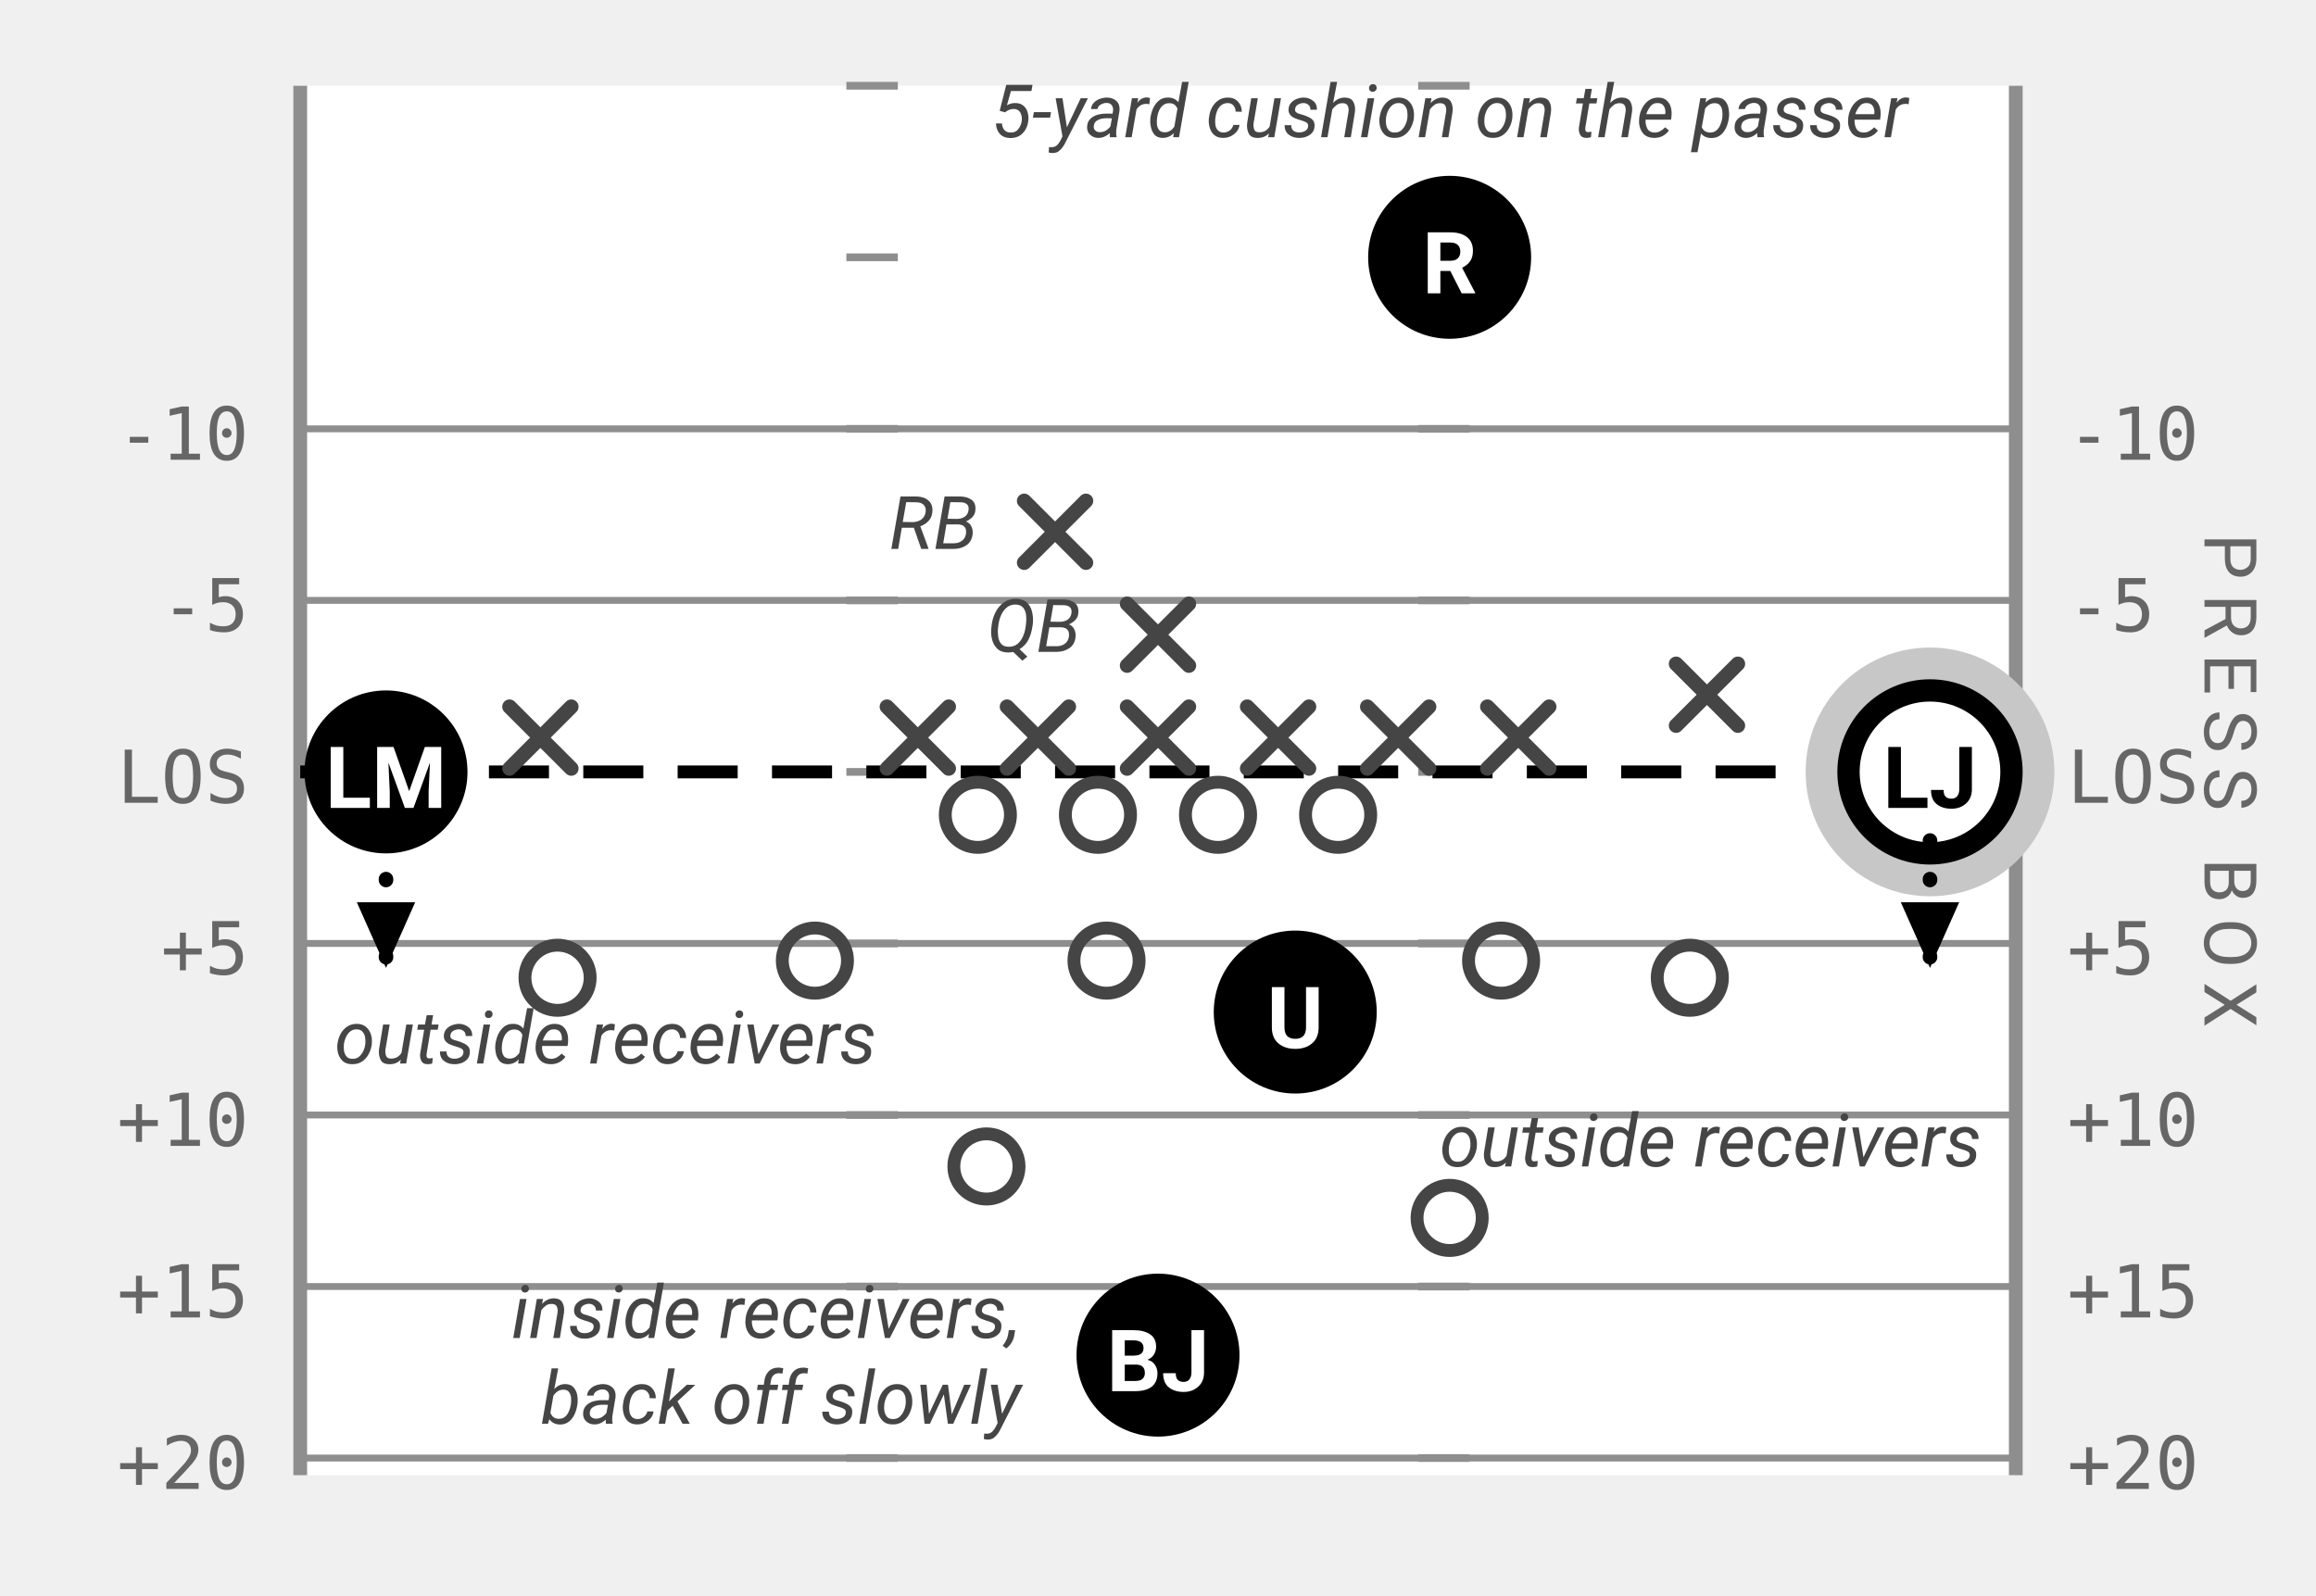
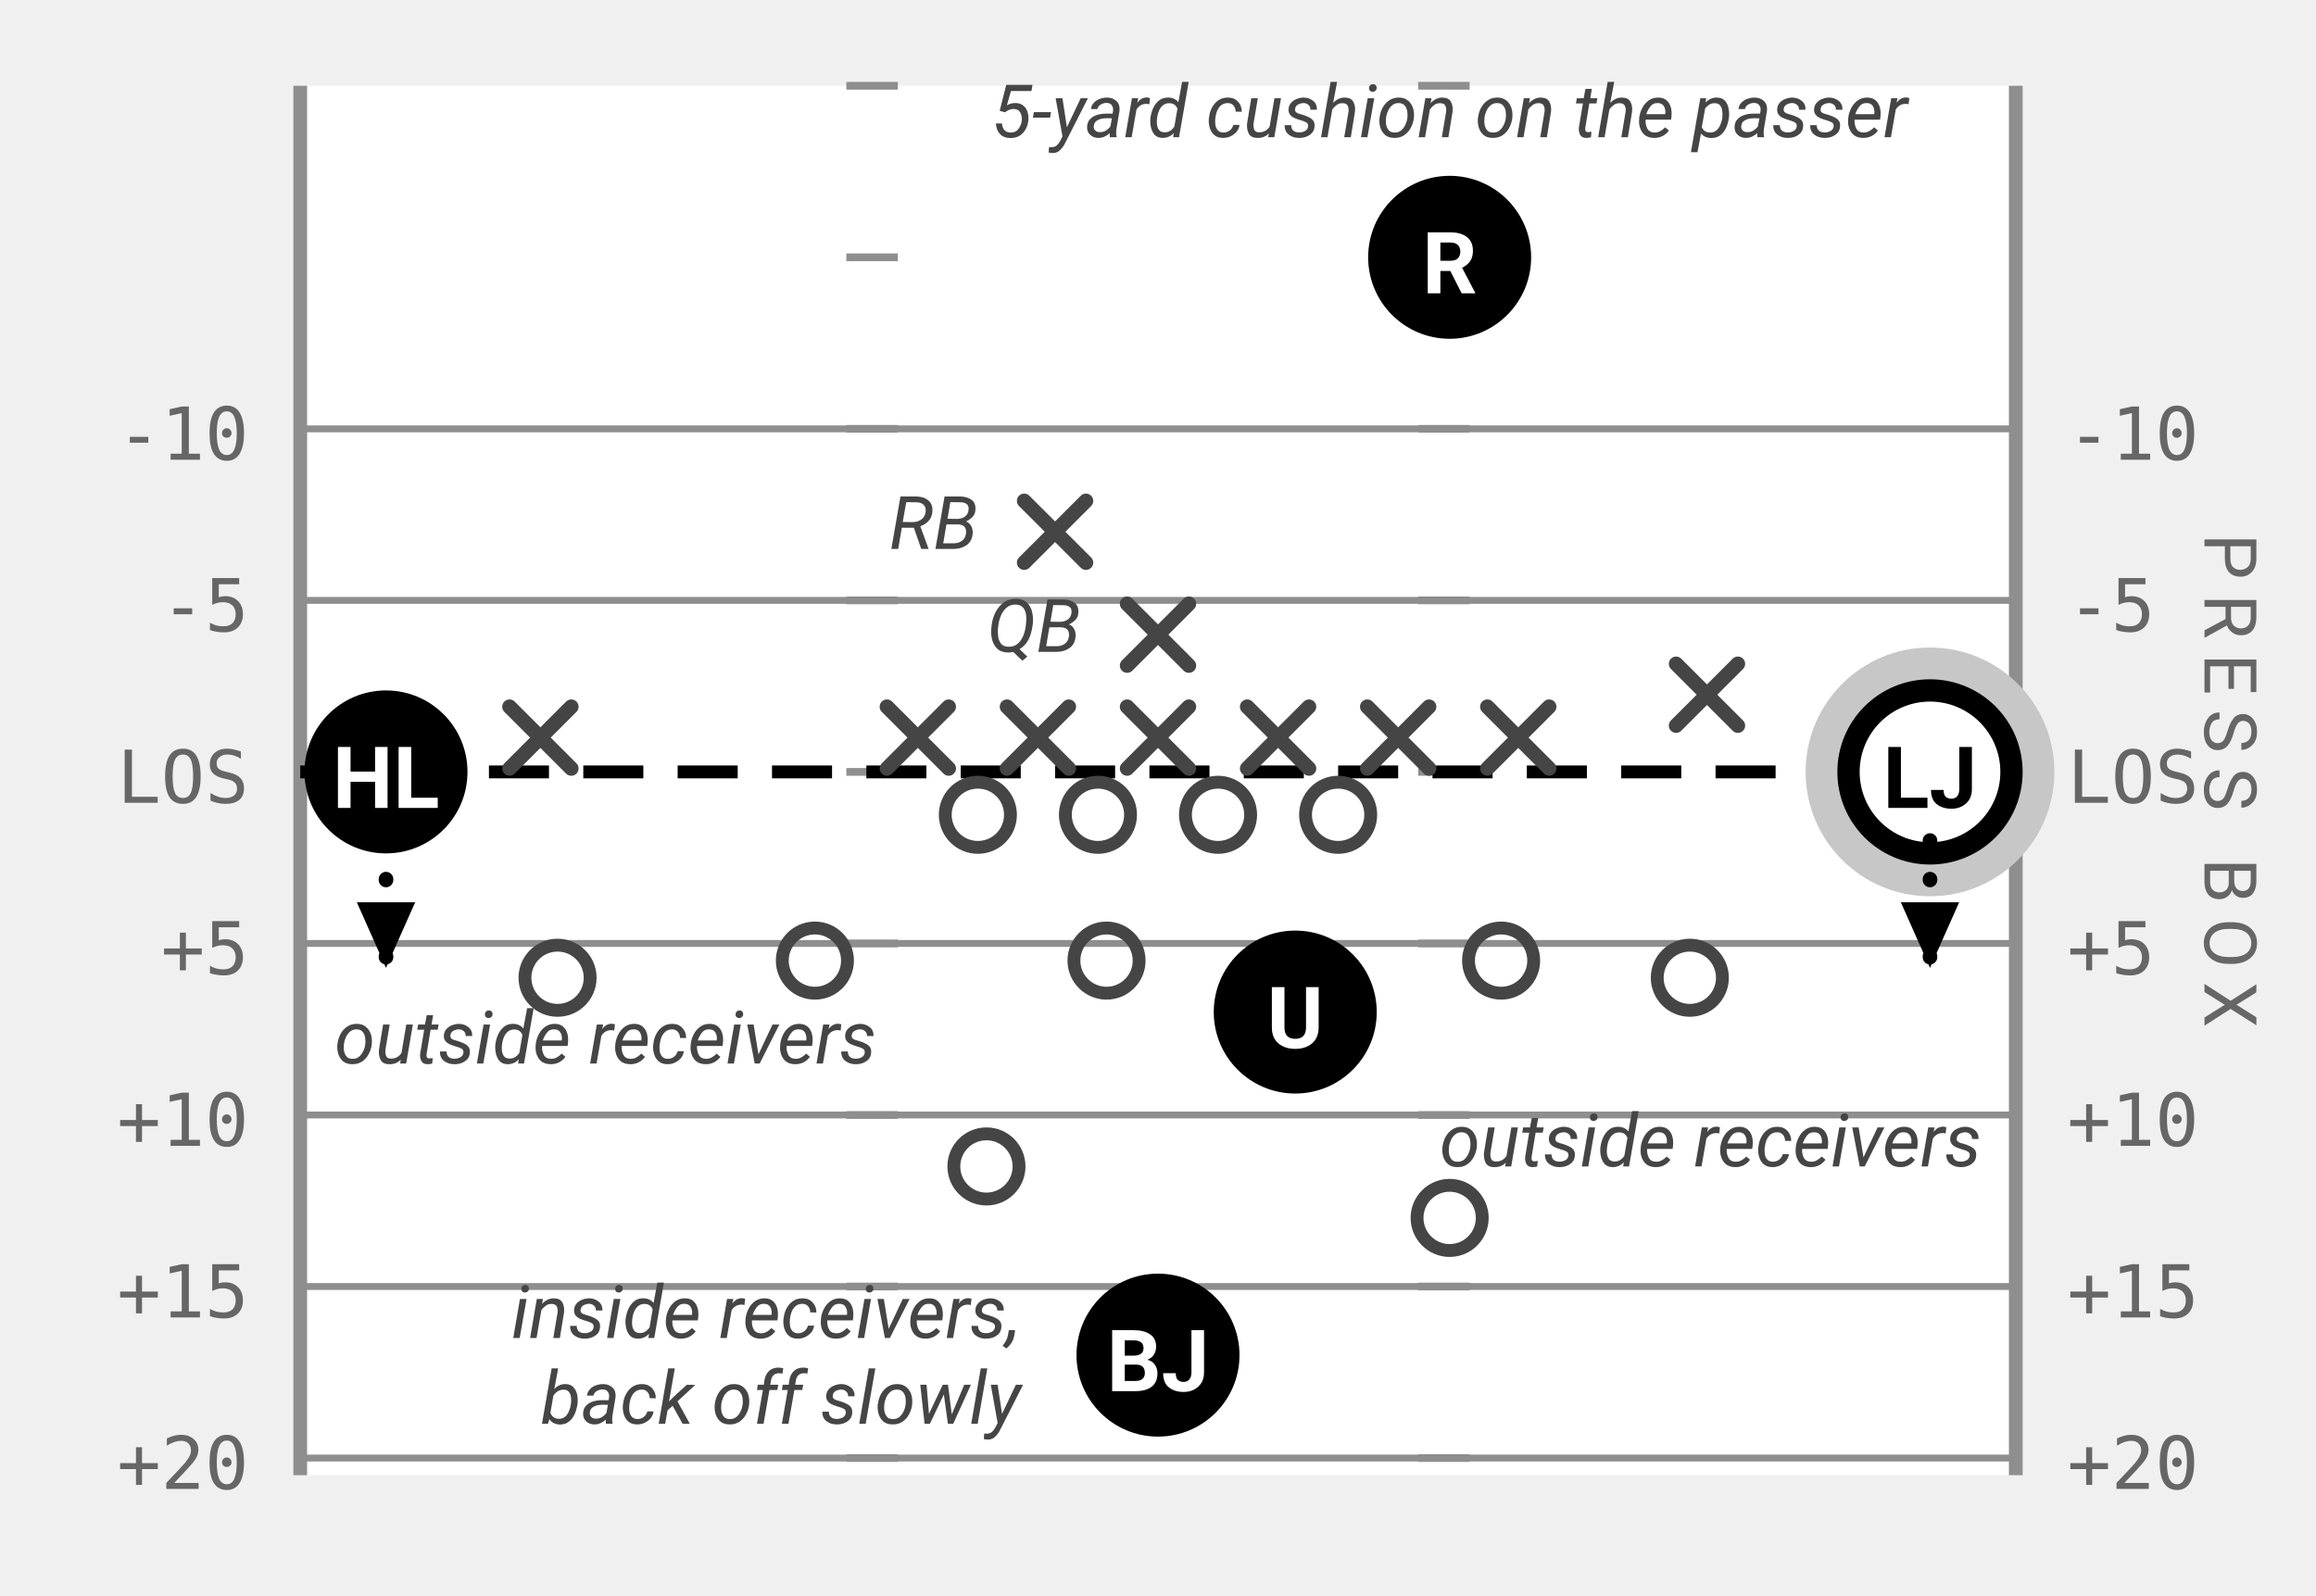
<svg xmlns="http://www.w3.org/2000/svg" viewBox="0 0 270 186" role="img" aria-label="Pass — Line Judge position, crew of 5">
  <style>svg{font-family:system-ui,-apple-system,"Segoe UI",Roboto,"Helvetica Neue",Arial,sans-serif}
.turf{fill:#FFFFFF}
.ez{fill:url(#hz)}
.hl{stroke:#B8B8B8;stroke-width:1.15}
.sl{stroke:#8E8E8E;stroke-width:1.6;fill:none}
.yl{stroke:#8E8E8E;stroke-width:.8;fill:none}
.gl{stroke:#5A5A5A;stroke-width:2.2;fill:none}
.rl{stroke:#000000;stroke-width:1.5;stroke-dasharray:7 4;fill:none}
.hash{stroke:#8E8E8E;stroke-width:.9}
.post{stroke:#000000;stroke-width:3;fill:none;stroke-linecap:round}
.ylab{font-family:ui-monospace,Menlo,Consolas,monospace;font-size:8.5px;fill:#666666}
.ylab.end{text-anchor:end}
.ylab.start{text-anchor:start}
.pb{font-size:8.5px;letter-spacing:.2em;fill:#666666;text-anchor:middle;text-transform:uppercase}
.kp line{stroke:#454545;stroke-width:1.7;stroke-linecap:round}
.rp{fill:none;stroke:#454545;stroke-width:1.5}
.hat-b{fill:#000000}
.hat-w{fill:#FFFFFF;stroke:#000000;stroke-width:2.6}
.halo{fill:#C7C7C7}
.mk{font-size:10px;font-weight:600;text-anchor:middle}
.mk-l{fill:#FFFFFF}
.mk-d{fill:#000000}
.mv{stroke:#000000;stroke-width:1.7;fill:none;stroke-dasharray:.1 4.4;stroke-linecap:round}
.arh{fill:#000000}
.mvlab{font-size:8.4px;fill:#454545;text-anchor:middle;font-style:italic}
.note{font-size:8.6px;fill:#454545;font-style:italic}
.note.middle{text-anchor:middle}
.note.start{text-anchor:start}
.note.end{text-anchor:end}
.flagk{fill:#000000}
.flagt{stroke:#000000;stroke-width:1.4;stroke-linecap:round}</style>
  <defs>
    <pattern id="hz" width="7" height="7" patternUnits="userSpaceOnUse" patternTransform="rotate(45)">
      <line x1="0" y1="0" x2="0" y2="7" class="hl" />
    </pattern>
    <marker id="ar" viewBox="0 0 10 10" refX="8" refY="5" markerWidth="5" markerHeight="5" orient="auto-start-reverse">
      <path d="M0,1 L9,5 L0,9 z" class="arh" />
    </marker>
  </defs>
  <rect x="35" y="10" width="200" height="162" class="turf" />
  <line x1="98.67" y1="10" x2="104.67" y2="10" class="hash" />
  <line x1="165.33" y1="10" x2="171.33" y2="10" class="hash" />
  <line x1="98.67" y1="30" x2="104.67" y2="30" class="hash" />
  <line x1="165.33" y1="30" x2="171.33" y2="30" class="hash" />
  <line x1="98.67" y1="50" x2="104.67" y2="50" class="hash" />
  <line x1="165.33" y1="50" x2="171.33" y2="50" class="hash" />
  <line x1="98.67" y1="70" x2="104.67" y2="70" class="hash" />
  <line x1="165.33" y1="70" x2="171.33" y2="70" class="hash" />
  <line x1="98.67" y1="90" x2="104.67" y2="90" class="hash" />
  <line x1="165.33" y1="90" x2="171.33" y2="90" class="hash" />
  <line x1="98.67" y1="110" x2="104.67" y2="110" class="hash" />
  <line x1="165.33" y1="110" x2="171.33" y2="110" class="hash" />
  <line x1="98.67" y1="130" x2="104.67" y2="130" class="hash" />
  <line x1="165.33" y1="130" x2="171.33" y2="130" class="hash" />
  <line x1="98.67" y1="150" x2="104.67" y2="150" class="hash" />
  <line x1="165.33" y1="150" x2="171.33" y2="150" class="hash" />
  <line x1="98.67" y1="170" x2="104.67" y2="170" class="hash" />
  <line x1="165.33" y1="170" x2="171.33" y2="170" class="hash" />
  <line x1="35" y1="10" x2="35" y2="172" class="sl" />
  <line x1="235" y1="10" x2="235" y2="172" class="sl" />
  <line x1="35" y1="50" x2="235" y2="50" class="yl" />
  <text x="29" y="53.6" class="ylab end">-10</text>
  <text x="241" y="53.6" class="ylab start">-10</text>
  <line x1="35" y1="70" x2="235" y2="70" class="yl" />
  <text x="29" y="73.6" class="ylab end">-5</text>
  <text x="241" y="73.6" class="ylab start">-5</text>
  <line x1="35" y1="110" x2="235" y2="110" class="yl" />
  <text x="29" y="113.6" class="ylab end">+5</text>
  <text x="241" y="113.6" class="ylab start">+5</text>
  <line x1="35" y1="130" x2="235" y2="130" class="yl" />
  <text x="29" y="133.6" class="ylab end">+10</text>
  <text x="241" y="133.6" class="ylab start">+10</text>
  <line x1="35" y1="150" x2="235" y2="150" class="yl" />
  <text x="29" y="153.6" class="ylab end">+15</text>
  <text x="241" y="153.6" class="ylab start">+15</text>
  <line x1="35" y1="170" x2="235" y2="170" class="yl" />
  <text x="29" y="173.6" class="ylab end">+20</text>
  <text x="241" y="173.6" class="ylab start">+20</text>
  <line x1="35" y1="90" x2="235" y2="90" class="rl" />
  <text x="29" y="93.6" class="ylab end">LOS</text>
  <text x="241" y="93.6" class="ylab start">LOS</text>
  <text x="257" y="91" class="pb" transform="rotate(90 257 91)">PRESS BOX</text>
  <g class="kp">
    <line x1="103.4" y1="82.4" x2="110.6" y2="89.6" />
    <line x1="103.4" y1="89.6" x2="110.6" y2="82.4" />
  </g>
  <g class="kp">
    <line x1="117.4" y1="82.4" x2="124.6" y2="89.6" />
    <line x1="117.4" y1="89.6" x2="124.6" y2="82.4" />
  </g>
  <g class="kp">
    <line x1="131.4" y1="82.4" x2="138.6" y2="89.6" />
    <line x1="131.4" y1="89.6" x2="138.6" y2="82.4" />
  </g>
  <g class="kp">
    <line x1="145.4" y1="82.4" x2="152.6" y2="89.6" />
    <line x1="145.4" y1="89.6" x2="152.6" y2="82.4" />
  </g>
  <g class="kp">
    <line x1="159.4" y1="82.4" x2="166.6" y2="89.6" />
    <line x1="159.4" y1="89.6" x2="166.6" y2="82.4" />
  </g>
  <g class="kp">
    <line x1="173.4" y1="82.4" x2="180.6" y2="89.6" />
    <line x1="173.4" y1="89.6" x2="180.6" y2="82.4" />
  </g>
  <g class="kp">
    <line x1="59.4" y1="82.4" x2="66.6" y2="89.6" />
    <line x1="59.4" y1="89.6" x2="66.6" y2="82.4" />
  </g>
  <g class="kp">
    <line x1="195.4" y1="77.4" x2="202.6" y2="84.6" />
    <line x1="195.4" y1="84.6" x2="202.6" y2="77.4" />
  </g>
  <g class="kp">
    <line x1="131.4" y1="70.4" x2="138.6" y2="77.6" />
    <line x1="131.4" y1="77.6" x2="138.6" y2="70.4" />
  </g>
  <g class="kp">
    <line x1="119.4" y1="58.4" x2="126.6" y2="65.6" />
    <line x1="119.4" y1="65.6" x2="126.6" y2="58.4" />
  </g>
  <circle cx="114" cy="95" r="3.8" class="rp" />
  <circle cx="128" cy="95" r="3.8" class="rp" />
  <circle cx="142" cy="95" r="3.8" class="rp" />
  <circle cx="156" cy="95" r="3.8" class="rp" />
  <circle cx="95" cy="112" r="3.8" class="rp" />
  <circle cx="129" cy="112" r="3.8" class="rp" />
  <circle cx="175" cy="112" r="3.8" class="rp" />
  <circle cx="65" cy="114" r="3.8" class="rp" />
  <circle cx="197" cy="114" r="3.8" class="rp" />
  <circle cx="115" cy="136" r="3.8" class="rp" />
  <circle cx="169" cy="142" r="3.8" class="rp" />
  <g>
    <circle cx="169" cy="30" r="9.5" class="hat-b" />
    <text x="169" y="34.2" class="mk mk-l">R</text>
  </g>
  <g>
    <circle cx="151" cy="118" r="9.5" class="hat-b" />
    <text x="151" y="122.2" class="mk mk-l">U</text>
  </g>
  <g>
    <circle cx="45" cy="90" r="9.5" class="hat-b" />
-     <text x="45" y="94.2" class="mk mk-l">LM</text>
+     <text x="45" y="94.2" class="mk mk-l">HL</text>
  </g>
  <g class="you">
    <circle cx="225" cy="90" r="14.5" class="halo" />
    <circle cx="225" cy="90" r="9.5" class="hat-w" />
    <text x="225" y="94.2" class="mk mk-d">LJ</text>
  </g>
  <g>
    <circle cx="135" cy="158" r="9.5" class="hat-b" />
    <text x="135" y="162.2" class="mk mk-l">BJ</text>
  </g>
  <path d="M 45 98 L 45 112" class="mv" marker-end="url(#ar)" />
  <path d="M 225 98 L 225 112" class="mv" marker-end="url(#ar)" />
  <text x="126" y="76" class="note end">QB</text>
  <text x="114" y="64" class="note end">RB</text>
  <text x="39" y="124" class="note start">outside receivers</text>
  <text x="231" y="136" class="note end">outside receivers</text>
  <text x="119" y="156" class="note end">inside receivers,</text>
  <text x="119" y="166" class="note end">back off slowly</text>
  <text x="169" y="16" class="note middle">5-yard cushion on the passer</text>
</svg>
